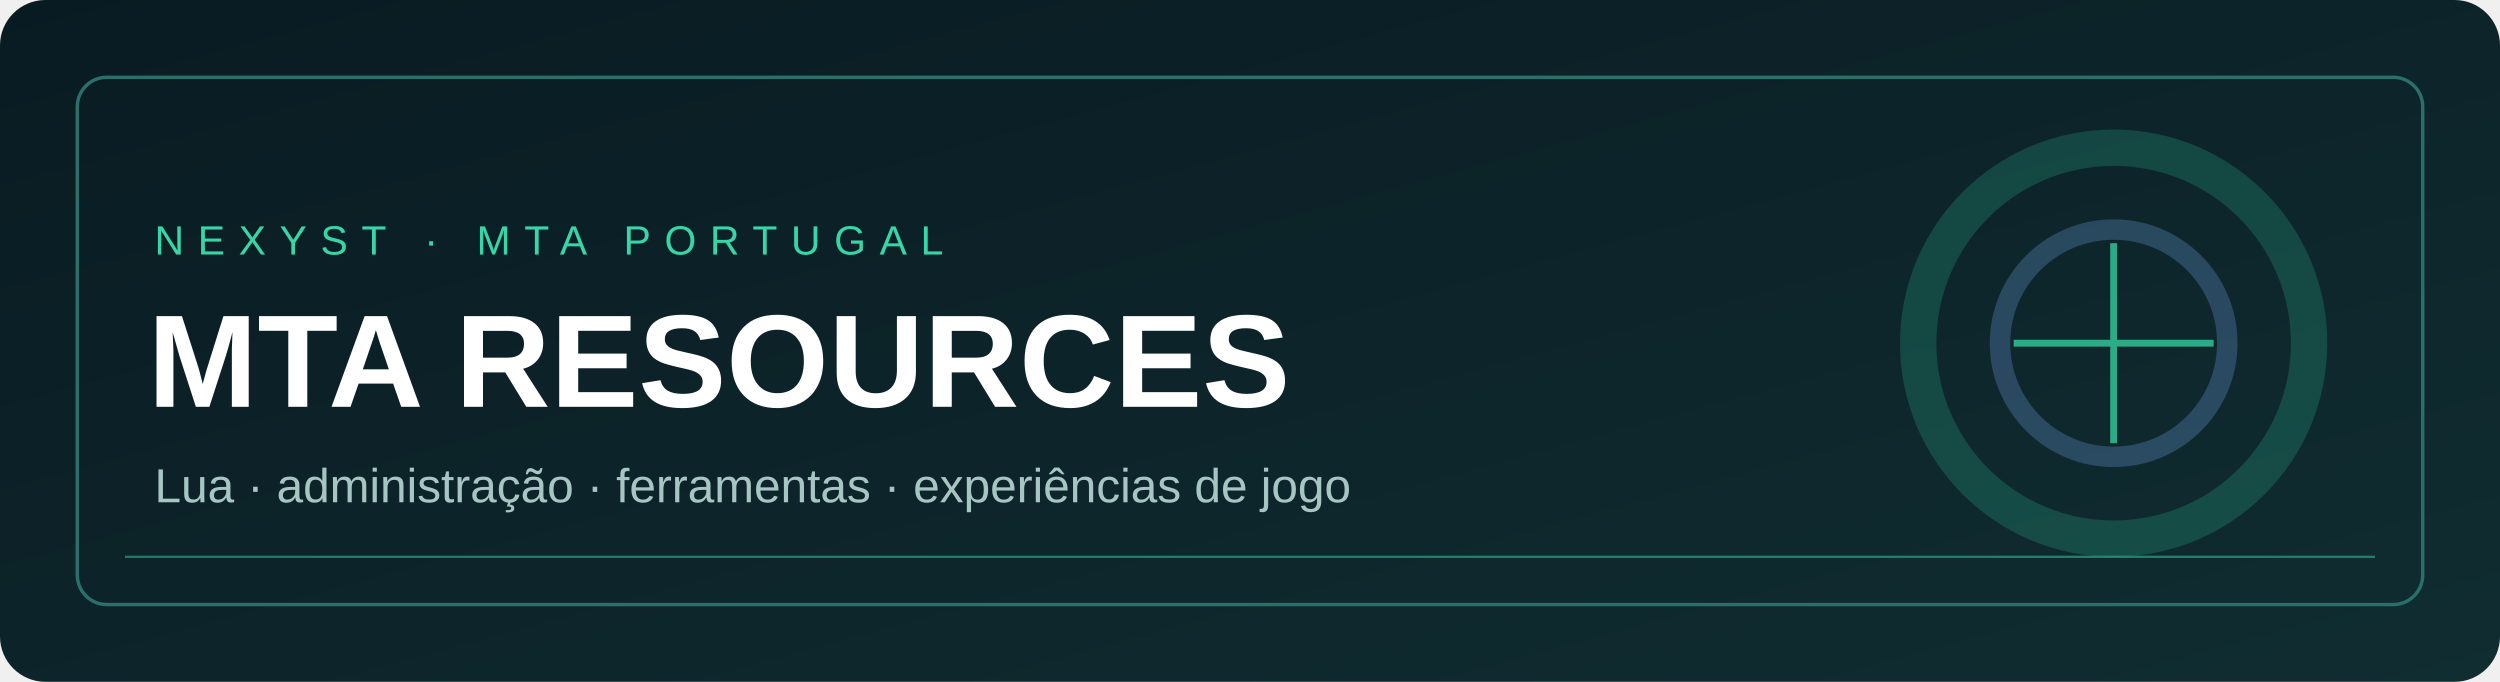
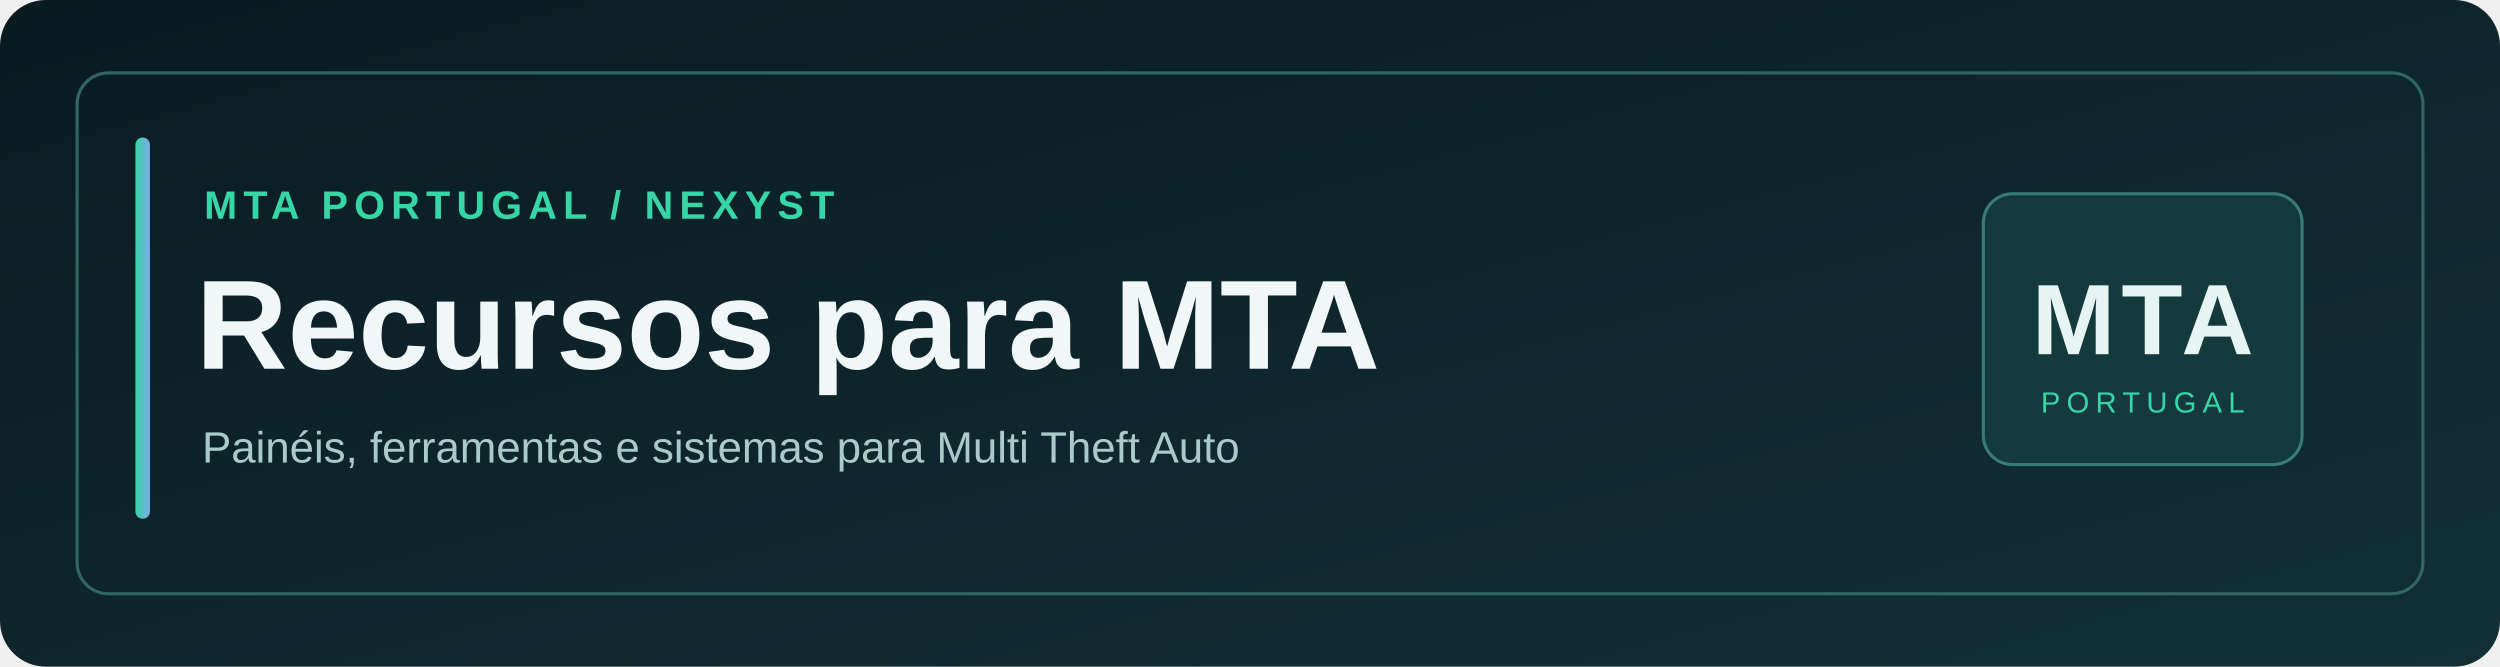
- <svg xmlns="http://www.w3.org/2000/svg" width="1100" height="300" viewBox="0 0 1100 300" role="img" aria-label="MTA Portugal — recursos e ferramentas por NexysT">
+ <svg xmlns="http://www.w3.org/2000/svg" width="1200" height="320" viewBox="0 0 1200 320" preserveAspectRatio="xMidYMid meet" role="img" aria-label="MTA Portugal — recursos para Multi Theft Auto por NexysT">
  <defs>
-     <linearGradient id="bg" x2="1" y2="1">
-       <stop stop-color="#091b22" />
-       <stop offset="1" stop-color="#102d31" />
+     <linearGradient id="fundo" x1="0%" y1="0%" x2="100%" y2="100%">
+       <stop offset="0%" stop-color="#0a1b22" />
+       <stop offset="100%" stop-color="#123036" />
    </linearGradient>
-     <linearGradient id="accent">
-       <stop stop-color="#36d6a6" />
-       <stop offset="1" stop-color="#78a9ee" />
+     <linearGradient id="faixa" x1="0%" y1="0%" x2="100%" y2="0%">
+       <stop offset="0%" stop-color="#36d6a6" />
+       <stop offset="100%" stop-color="#7aabeb" />
    </linearGradient>
  </defs>
-   <rect width="1100" height="300" rx="20" fill="url(#bg)" />
-   <rect x="34" y="34" width="1032" height="232" rx="13" fill="none" stroke="#2b6f6b" stroke-width="1.5" />
-   <path d="M55 245H1045" stroke="#36d6a6" stroke-opacity=".5" />
-   <circle cx="930" cy="151" r="86" fill="none" stroke="#36d6a6" stroke-opacity=".20" stroke-width="16" />
-   <circle cx="930" cy="151" r="50" fill="none" stroke="#78a9ee" stroke-opacity=".27" stroke-width="9" />
-   <path d="M886 151h88m-44-44v88" stroke="#36d6a6" stroke-width="3" stroke-opacity=".75" />
-   <text x="68" y="112" font-family="Segoe UI,Arial,sans-serif" font-size="18" letter-spacing="6" fill="#36d6a6">NEXYST · MTA PORTUGAL</text>
-   <text x="65" y="179" font-family="Segoe UI,Arial,sans-serif" font-weight="700" font-size="58" fill="white">MTA RESOURCES</text>
-   <text x="68" y="221" font-family="Segoe UI,Arial,sans-serif" font-size="21" fill="#a7c6c3">Lua · administração · ferramentas · experiências de jogo</text>
+   <rect width="1200" height="320" rx="22" fill="url(#fundo)" />
+   <rect x="37" y="35" width="1126" height="250" rx="15" fill="none" stroke="#326663" stroke-width="1.5" />
+   <rect x="65" y="66" width="7" height="183" rx="3.5" fill="url(#faixa)" />
+   <text x="98" y="105" fill="#36d6a6" font-family="Segoe UI, Arial, sans-serif" font-size="19" font-weight="600" letter-spacing="3">MTA PORTUGAL  /  NEXYST</text>
+   <text x="94" y="177" fill="#f1f7f7" font-family="Segoe UI, Arial, sans-serif" font-size="61" font-weight="700">Recursos para MTA</text>
+   <text x="97" y="222" fill="#aacac9" font-family="Segoe UI, Arial, sans-serif" font-size="21">Painéis, ferramentas e sistemas para Multi Theft Auto</text>
+   <rect x="952" y="93" width="153" height="130" rx="14" fill="#153a3d" stroke="#397b76" stroke-width="1.5" />
+   <text x="1028.5" y="170" text-anchor="middle" fill="#e6f5f1" font-family="Segoe UI, Arial, sans-serif" font-size="48" font-weight="700" letter-spacing="3">MTA</text>
+   <text x="1028.5" y="198" text-anchor="middle" fill="#36d6a6" font-family="Segoe UI, Arial, sans-serif" font-size="14" letter-spacing="3">PORTUGAL</text>
+   <path d="M66 265H1133" stroke="url(#faixa)" stroke-opacity=".62" stroke-width="2" />
</svg>
